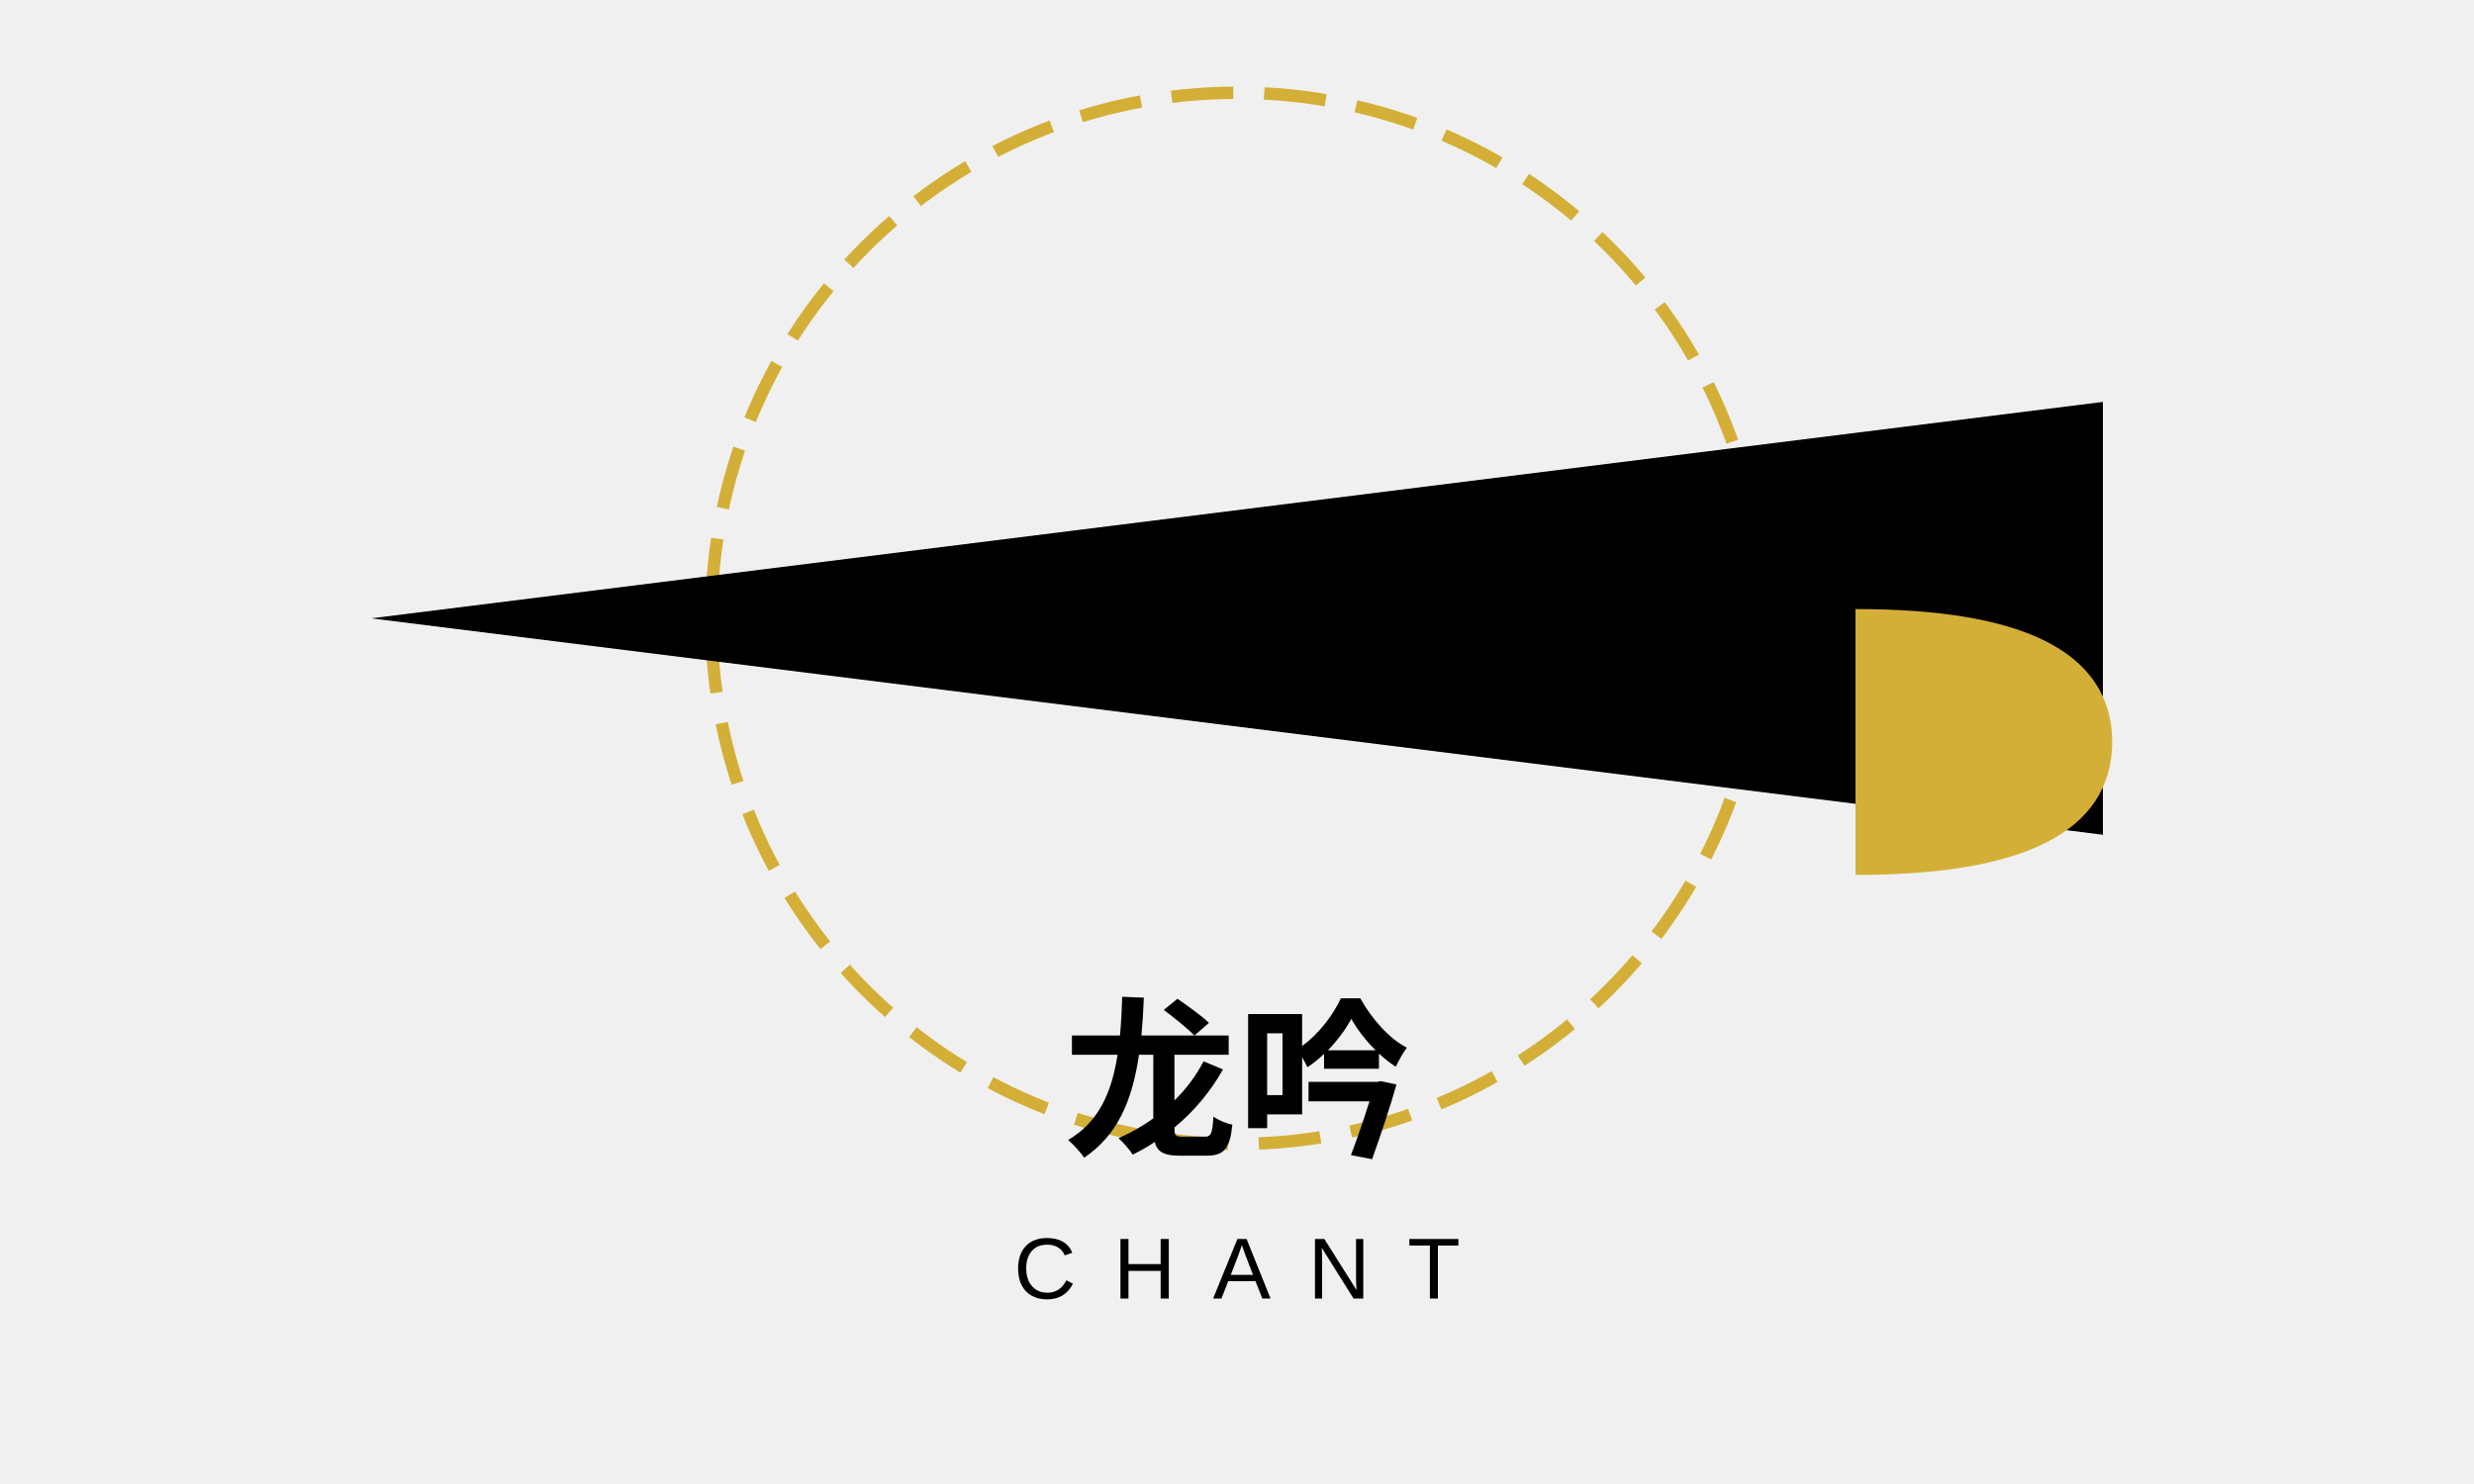
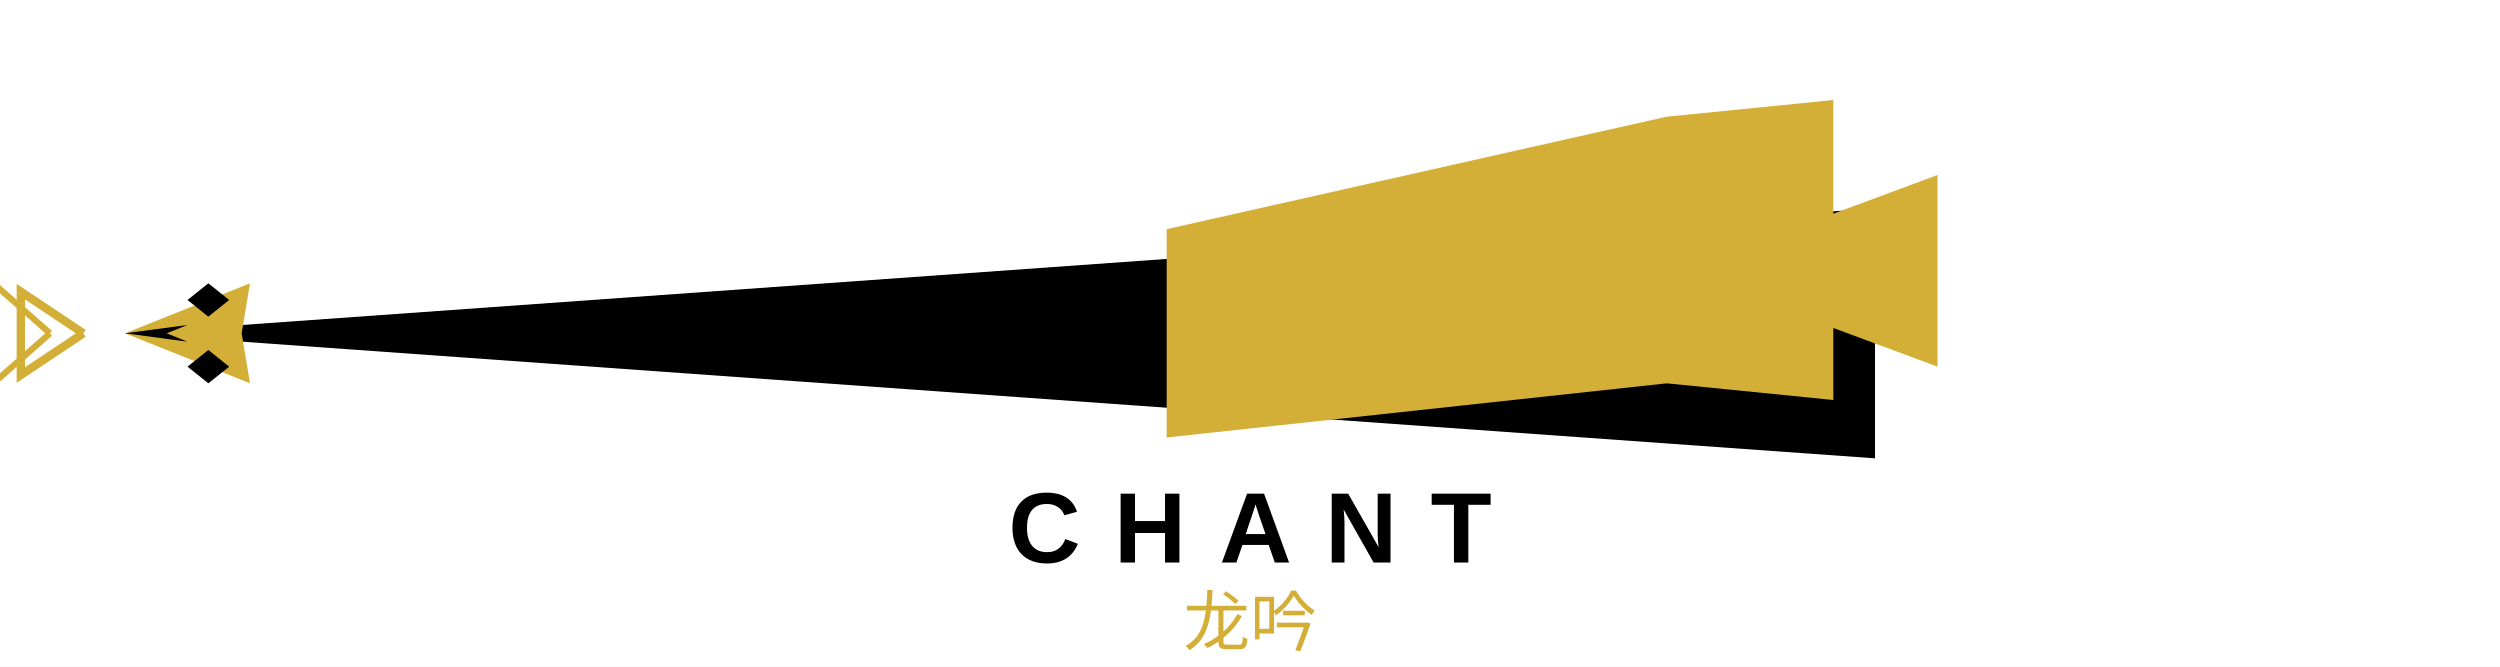
- <svg xmlns="http://www.w3.org/2000/svg" width="400" height="240" viewBox="0 0 400 240">
-   <defs>
-     <style>
-       .gold { fill: #D4AF37; }
-       .black { fill: #000000; }
-       .text-zh { font-family: 'PingFang SC', 'Microsoft YaHei', sans-serif; font-weight: bold; font-size: 28px; }
-       .text-en { font-family: Arial, sans-serif; font-size: 14px; letter-spacing: 6px; }
-     </style>
-   </defs>
-   <circle cx="200" cy="100" r="85" fill="none" stroke="#D4AF37" stroke-width="2" stroke-dasharray="10 5" />
-   <path class="black" d="M60,100 L340,65 L340,135 Z" />
-   <path class="gold" d="M300,100 Q340,100 340,120 T300,140" fill="none" stroke="#D4AF37" stroke-width="3" />
-   <text x="200" y="185" text-anchor="middle" class="black text-zh">龙吟</text>
-   <text x="200" y="210" text-anchor="middle" class="black text-en">CHANT</text>
+ <svg xmlns="http://www.w3.org/2000/svg" width="600" height="160" viewBox="0 0 600 160">
+   <rect width="600" height="160" fill="white" />
+   <path fill="#000000" d="M30,80 L450,50 L450,110 Z" />
+   <path fill="#D4AF37" d="M280,55 L400,28 L440,24 L440,96 L400,92 L280,105 Z" />
+   <path fill="#D4AF37" d="M430,55 L465,42 L465,88 L430,75 Z" />
+   <path fill="#D4AF37" d="M30,80 L60,68 L58,80 L60,92 L30,80 Z" />
+   <polygon points="45,72 50,68 55,72 50,76" fill="#000000" />
+   <polygon points="45,88 50,84 55,88 50,92" fill="#000000" />
+   <path fill="#000000" d="M30,80 L45,78 L40,80 L45,82 Z" />
+   <path fill="none" stroke="#D4AF37" stroke-width="2" d="M20,80 L5,70 L5,90 L20,80" />
+   <path fill="none" stroke="#D4AF37" stroke-width="1.5" d="M12,80 L-5,65 L-5,95 L12,80" />
+   <text x="300" y="135" text-anchor="middle" font-family="Arial, sans-serif" font-size="24" font-weight="bold" letter-spacing="8" fill="#000000">CHANT</text>
+   <text x="300" y="155" text-anchor="middle" font-family="Microsoft YaHei, sans-serif" font-size="16" fill="#D4AF37">龙吟</text>
</svg>
